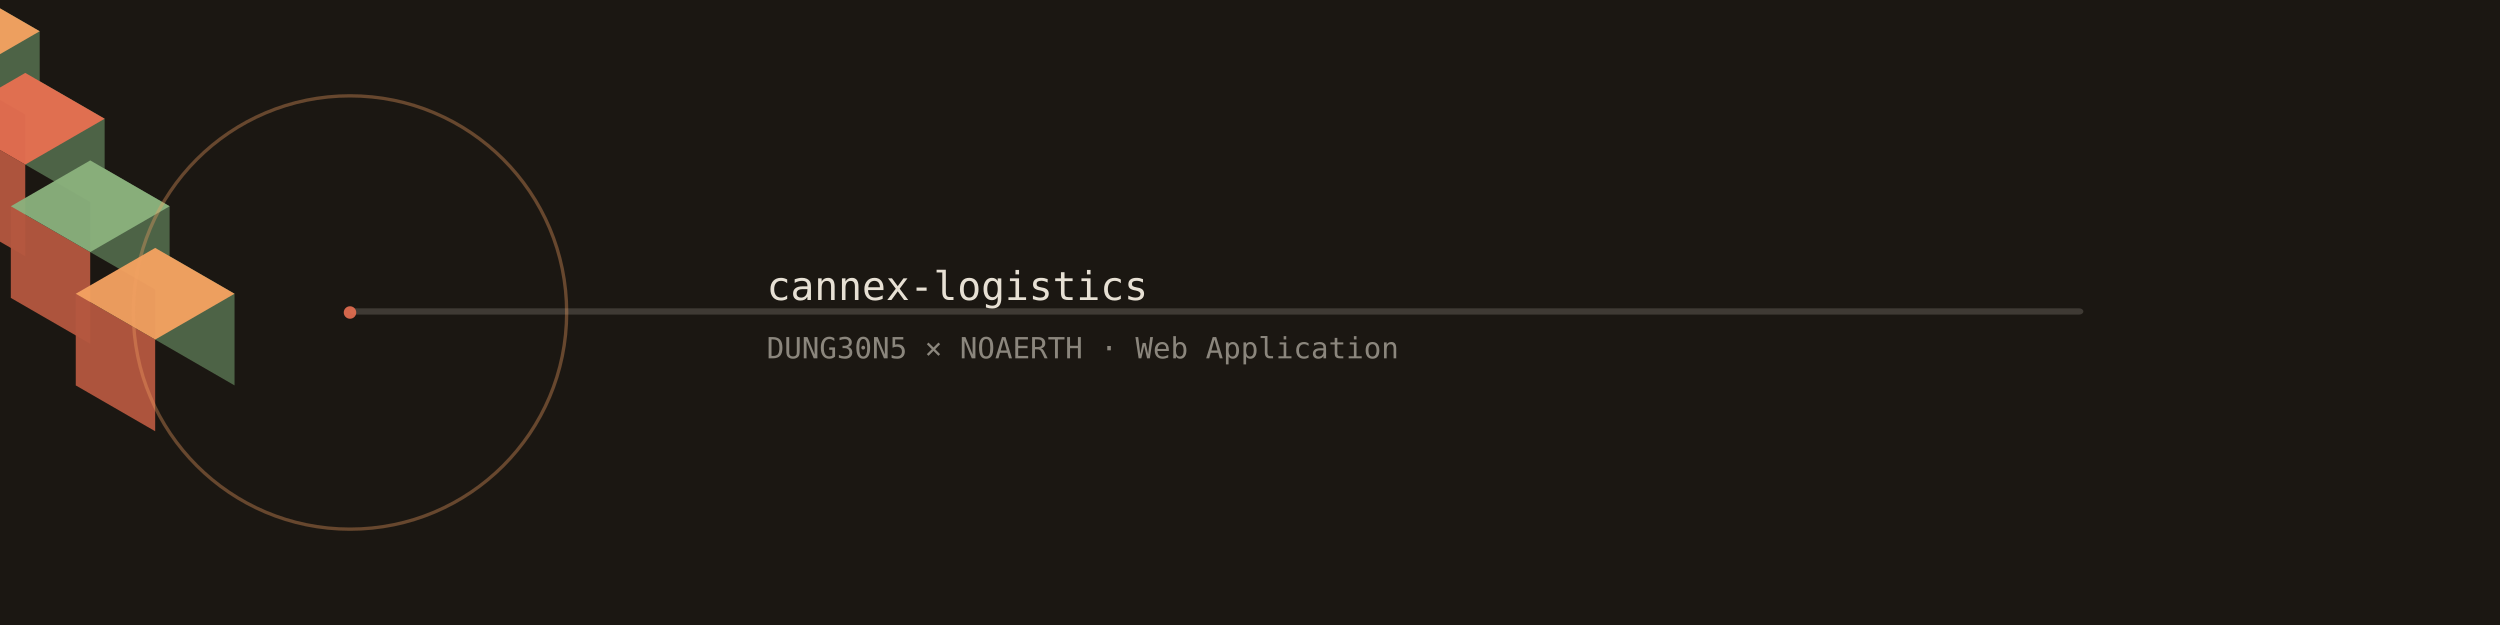
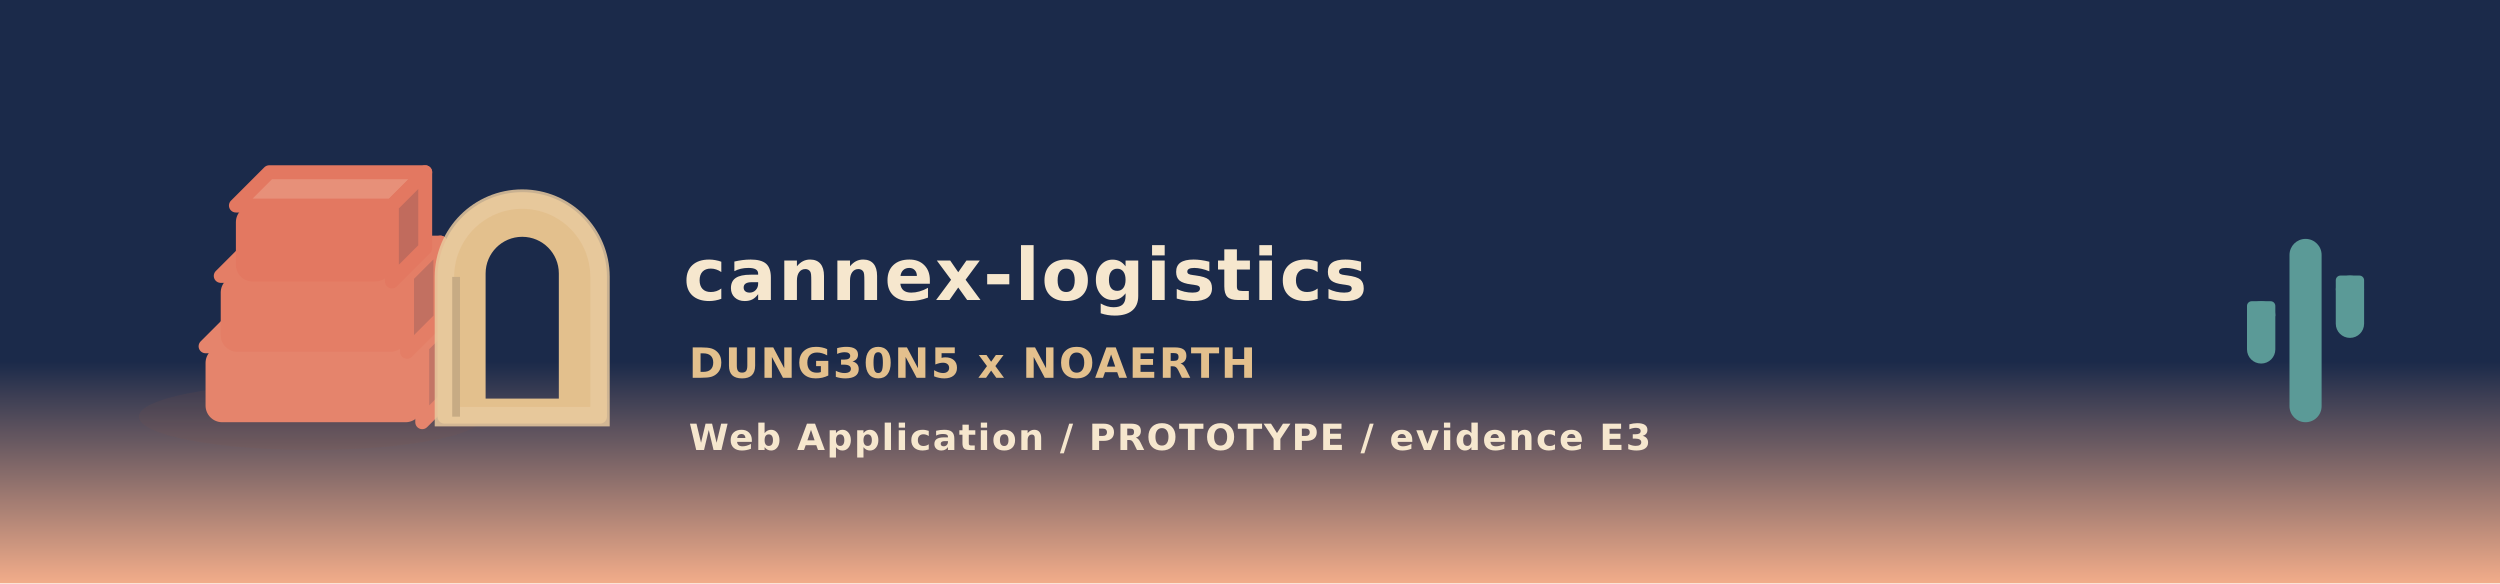
- <svg xmlns="http://www.w3.org/2000/svg" viewBox="0 0 1200 300" width="1200" height="300" role="img" aria-label="cannex-logistics identity object">
-   <rect width="1200" height="300" fill="#1b1712" />
-   <defs>
-     <linearGradient id="gft" x1="0" y1="0" x2="1" y2="1">
-       <stop offset="0%" stop-color="#f4a261" />
-       <stop offset="100%" stop-color="#e76f51" />
-     </linearGradient>
-   </defs>
-   <rect x="168.00" y="148.00" width="832.00" height="3.00" rx="2.00" fill="rgba(253,246,233,0.160)" opacity="1.00" />
-   <polygon points="-19.05,37.00 19.05,59.00 19.05,15.00 -19.05,-7.00" fill="#506748" opacity="0.95" />
-   <polygon points="-57.16,59.00 -19.05,81.00 -19.05,37.00 -57.16,15.00" fill="#b4573f" opacity="0.95" />
-   <polygon points="-19.05,-7.00 19.05,15.00 -19.05,37.00 -57.16,15.00" fill="#f4a261" opacity="0.95" />
-   <polygon points="12.12,79.00 50.23,101.00 50.23,57.00 12.12,35.00" fill="#506748" opacity="0.95" />
-   <polygon points="-25.98,101.00 12.12,123.00 12.12,79.00 -25.98,57.00" fill="#b4573f" opacity="0.95" />
-   <polygon points="12.12,35.00 50.23,57.00 12.12,79.00 -25.98,57.00" fill="#e76f51" opacity="0.95" />
-   <polygon points="43.30,121.00 81.41,143.00 81.41,99.00 43.30,77.00" fill="#506748" opacity="0.95" />
-   <polygon points="5.20,143.00 43.30,165.00 43.30,121.00 5.20,99.00" fill="#b4573f" opacity="0.95" />
-   <polygon points="43.30,77.00 81.41,99.00 43.30,121.00 5.20,99.00" fill="#8ab17d" opacity="0.95" />
-   <polygon points="74.48,163.00 112.58,185.00 112.58,141.00 74.48,119.00" fill="#506748" opacity="0.95" />
-   <polygon points="36.37,185.00 74.48,207.00 74.48,163.00 36.37,141.00" fill="#b4573f" opacity="0.95" />
-   <polygon points="74.48,119.00 112.58,141.00 74.48,163.00 36.37,141.00" fill="#f4a261" opacity="0.95" />
+ <svg xmlns="http://www.w3.org/2000/svg" width="900" height="210" viewBox="0 0 900 210" role="img" aria-label="cannex-logistics - identity object">
+   <linearGradient id="skyf" x1="0" y1="0" x2="0" y2="1">
+     <stop offset="0" stop-color="#1b2a4a" />
+     <stop offset="0.62" stop-color="#1b2a4a" />
+     <stop offset="1" stop-color="#f3ad8a" />
+   </linearGradient>
+   <rect width="900" height="210" fill="url(#skyf)" />
+   <rect x="0" y="352" width="900" height="-142" fill="#e3c08d" />
+   <rect x="0" y="352" width="900" height="3" fill="#e6c596" />
+   <ellipse cx="112" cy="150" rx="62" ry="12" fill="rgba(138,90,68,0.11)" />
  <g>
-     <circle cx="168.00" cy="150.00" r="104.00" fill="none" stroke="rgba(244,162,97,0.350)" stroke-width="1.60" opacity="1.00" />
-     <animate attributeName="opacity" values="0.25;1.0;0.25" dur="15.5s" begin="0s" repeatCount="indefinite" />
+     <path d="M74,124.67 L152,124.67 L164,112.67 L86,112.67 Z" fill="#e99a82" stroke="#e5846c" stroke-width="5" stroke-linejoin="round" />
+     <path d="M152,124.67 L164,112.67 L164,140 L152,152 Z" fill="#c37566" stroke="#e5846c" stroke-width="5" stroke-linejoin="round" />
+     <rect x="74" y="124.67" width="78" height="27.33" rx="6" fill="#e5846c" />
+     <path d="M79.46,99.33 L146.54,99.33 L158.54,87.33 L91.46,87.33 Z" fill="#e8957d" stroke="#e47e66" stroke-width="5" stroke-linejoin="round" />
+     <path d="M146.54,99.33 L158.54,87.33 L158.54,114.67 L146.54,126.67 Z" fill="#c27061" stroke="#e47e66" stroke-width="5" stroke-linejoin="round" />
+     <rect x="79.46" y="99.33" width="67.08" height="27.33" rx="6" fill="#e47e66" />
+     <path d="M84.92,74 L141.08,74 L153.08,62 L96.92,62 Z" fill="#e79079" stroke="#e37861" stroke-width="5" stroke-linejoin="round" />
+     <path d="M141.08,74 L153.08,62 L153.08,89.33 L141.08,101.33 Z" fill="#c16b5d" stroke="#e37861" stroke-width="5" stroke-linejoin="round" />
+     <rect x="84.92" y="74" width="56.16" height="27.33" rx="6" fill="#e37861" />
+     <animate attributeName="opacity" values="0.72;1;0.72" dur="6s" begin="0s" repeatCount="indefinite" />
  </g>
-   <circle cx="168" cy="150" r="3" fill="rgba(231,111,81,0.900)">
-     <animate attributeName="opacity" values="0.35;0.95;0.35" dur="15.5s" begin="0s" repeatCount="indefinite" />
-   </circle>
-   <text x="368" y="144" font-family="ui-monospace,Menlo,monospace" font-size="19" fill="rgba(253,246,233,0.900)">cannex-logistics</text>
-   <text x="368" y="172" font-family="ui-monospace,Menlo,monospace" font-size="14" fill="rgba(253,246,233,0.500)">DUNG30N5 × NOAERTH · Web Application</text>
+   <path d="M160,150 L160,99.68 A28,28 0 0 1 216,99.68 L216,150 Z M172.32,146 L172.32,98.43 A15.68,15.68 0 0 1 203.68,98.43 L203.68,146 Z" fill="#e3c08d" fill-rule="evenodd" stroke="#e3c08d" stroke-width="5" stroke-linejoin="round" />
+   <path d="M160,150 L160,99.68 A28,28 0 0 1 216,99.68 L216,150 Z" fill="none" stroke="#e8c99d" stroke-width="7" stroke-linecap="round" opacity="0.85" />
+   <rect x="162.8" y="99.68" width="2.8" height="50.32" fill="#c7ab84" />
+   <text x="246" y="108" font-family="Verdana,DejaVu Sans,sans-serif" font-size="26" font-weight="700" letter-spacing="0.6" fill="#f6e7ce" text-anchor="start">cannex-logistics</text>
+   <text x="248" y="136" font-family="Verdana,DejaVu Sans,sans-serif" font-size="15" font-weight="700" letter-spacing="0.6" fill="#e3c08d" text-anchor="start">DUNG30N5 x NOAERTH</text>
+   <text x="248" y="162" font-family="Verdana,DejaVu Sans,sans-serif" font-size="13" font-weight="700" letter-spacing="0.6" fill="#f6e7ce" text-anchor="start">Web Application  /  PROTOTYPE  /  evidence E3</text>
+   <rect x="824.22" y="86" width="11.56" height="66" rx="5.78" fill="#5b9a97" />
+   <rect x="808.92" y="108.44" width="10.2" height="22.44" rx="5.1" fill="#5b9a97" />
+   <rect x="808.92" y="108.44" width="10.2" height="6.6" rx="1.7" fill="#5b9a97" />
+   <rect x="840.88" y="99.2" width="10.2" height="22.44" rx="5.1" fill="#5b9a97" />
+   <rect x="840.88" y="99.2" width="10.2" height="6.6" rx="1.7" fill="#5b9a97" />
</svg>
